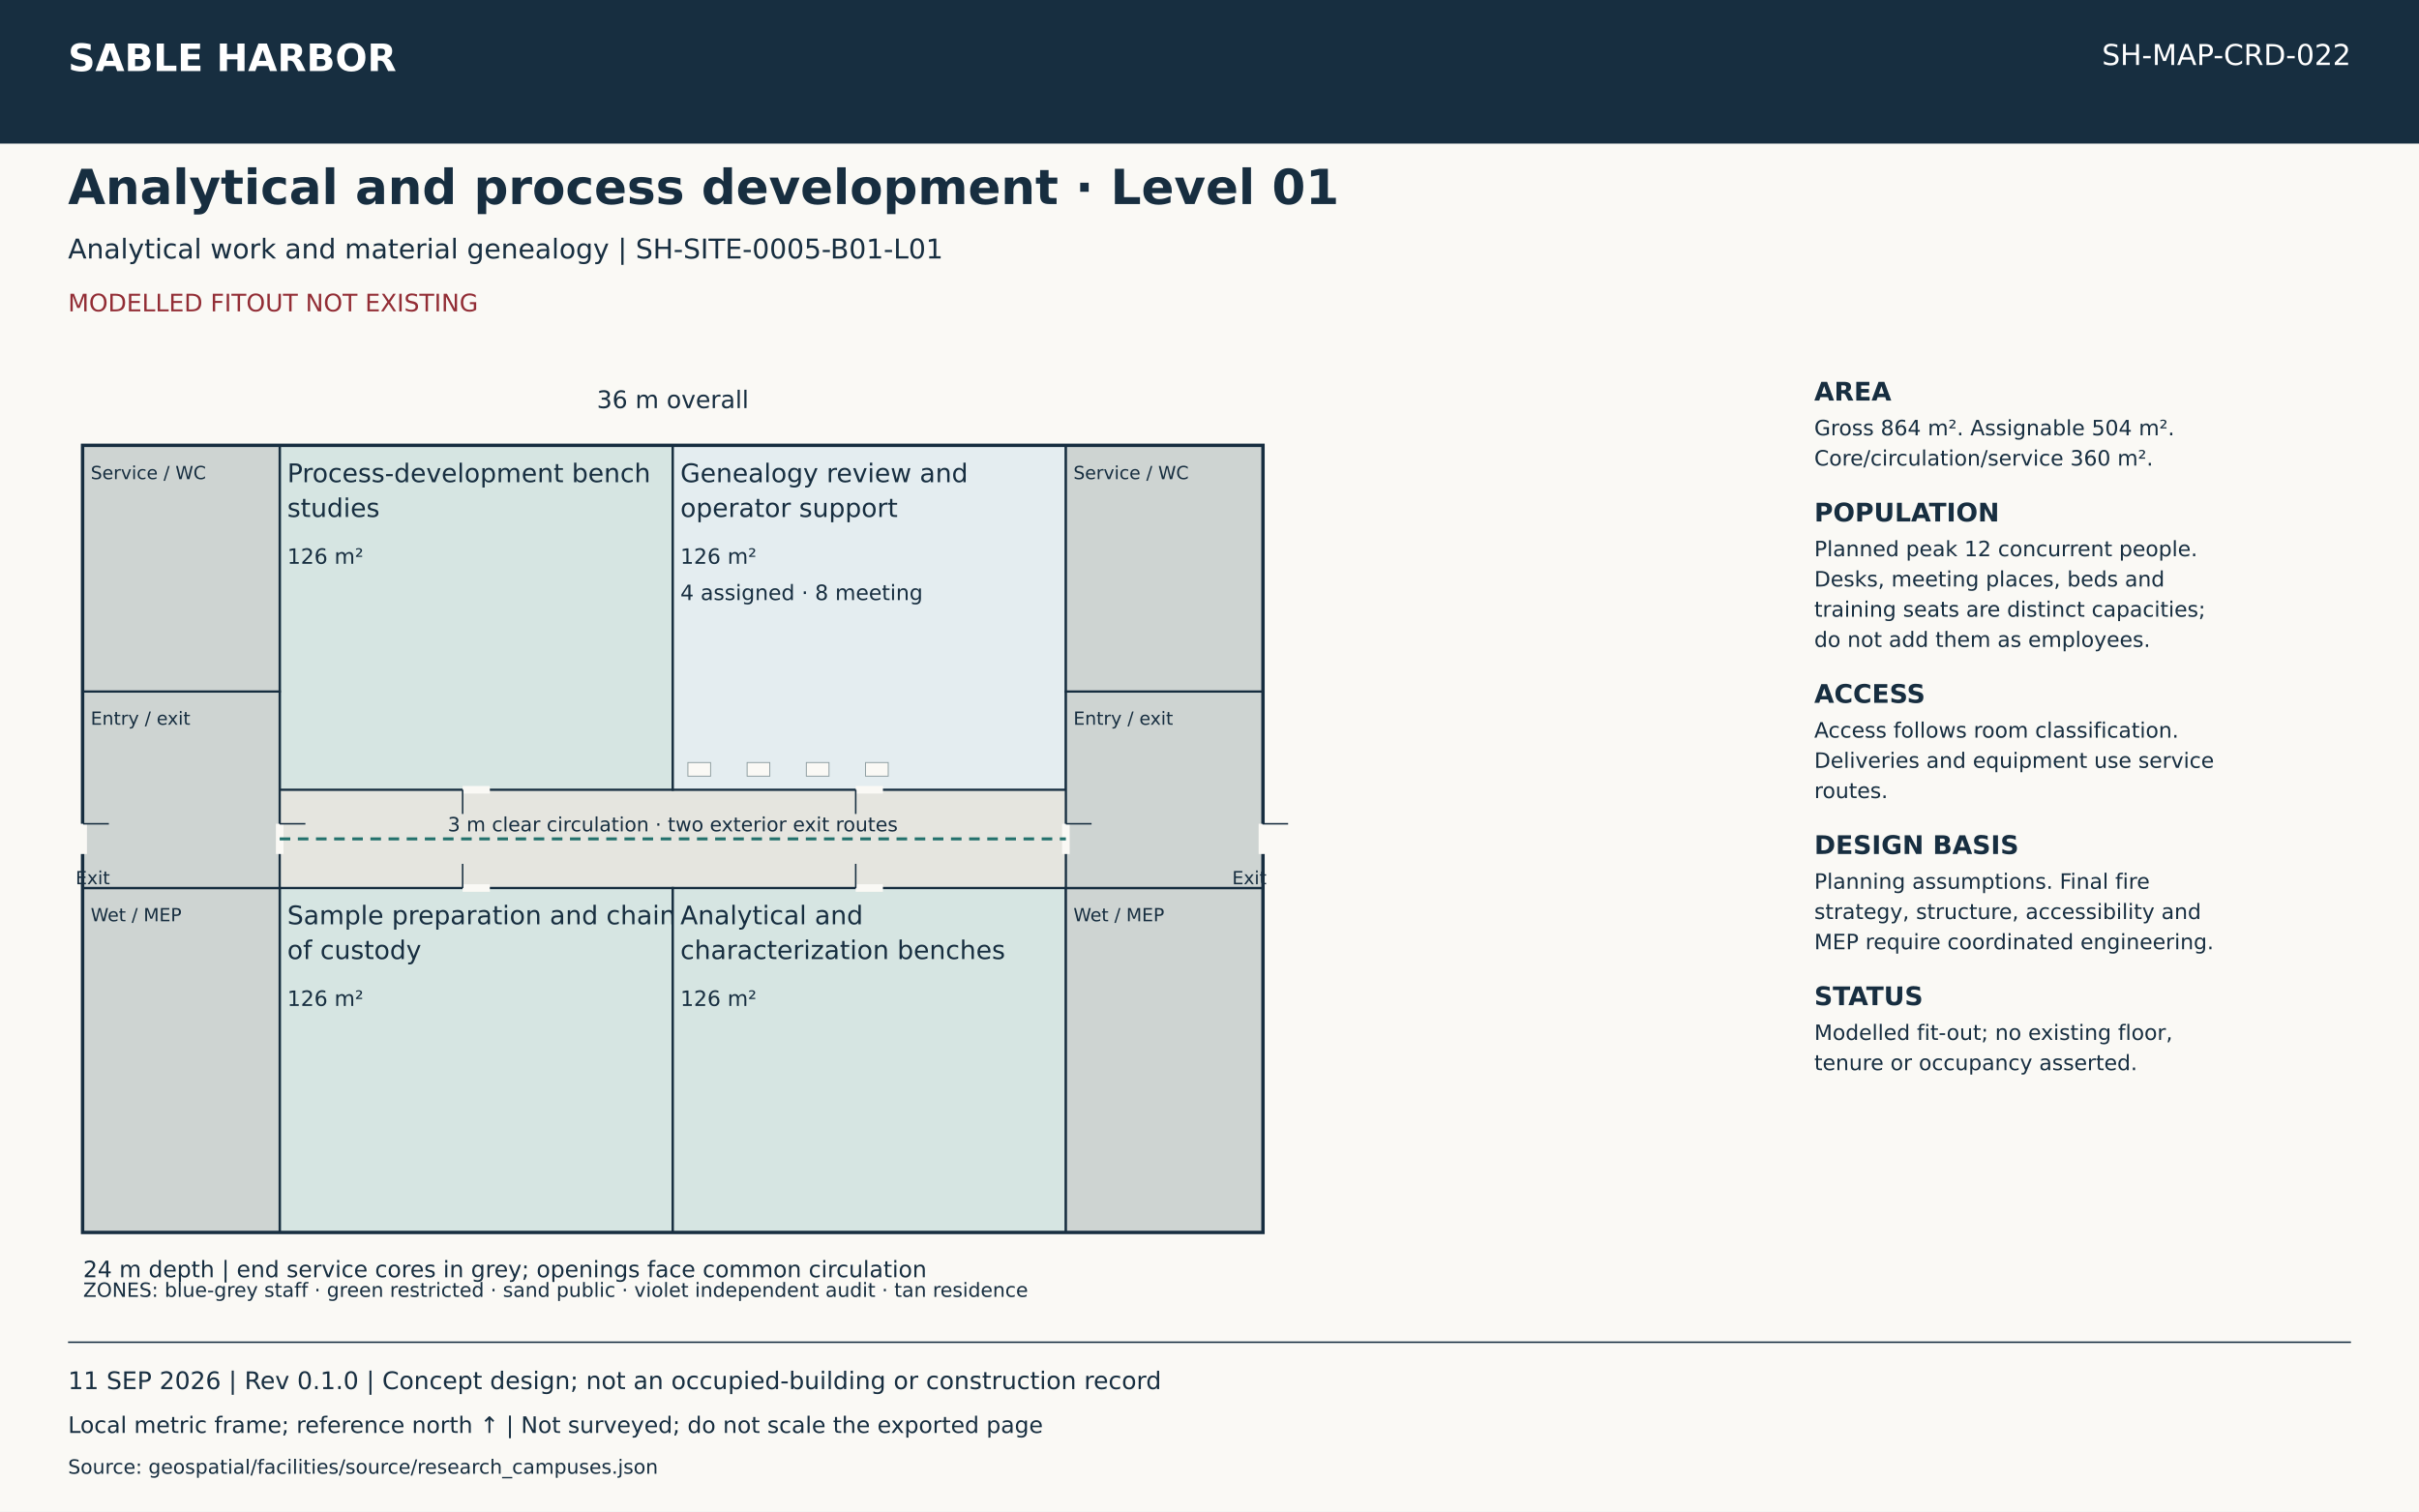
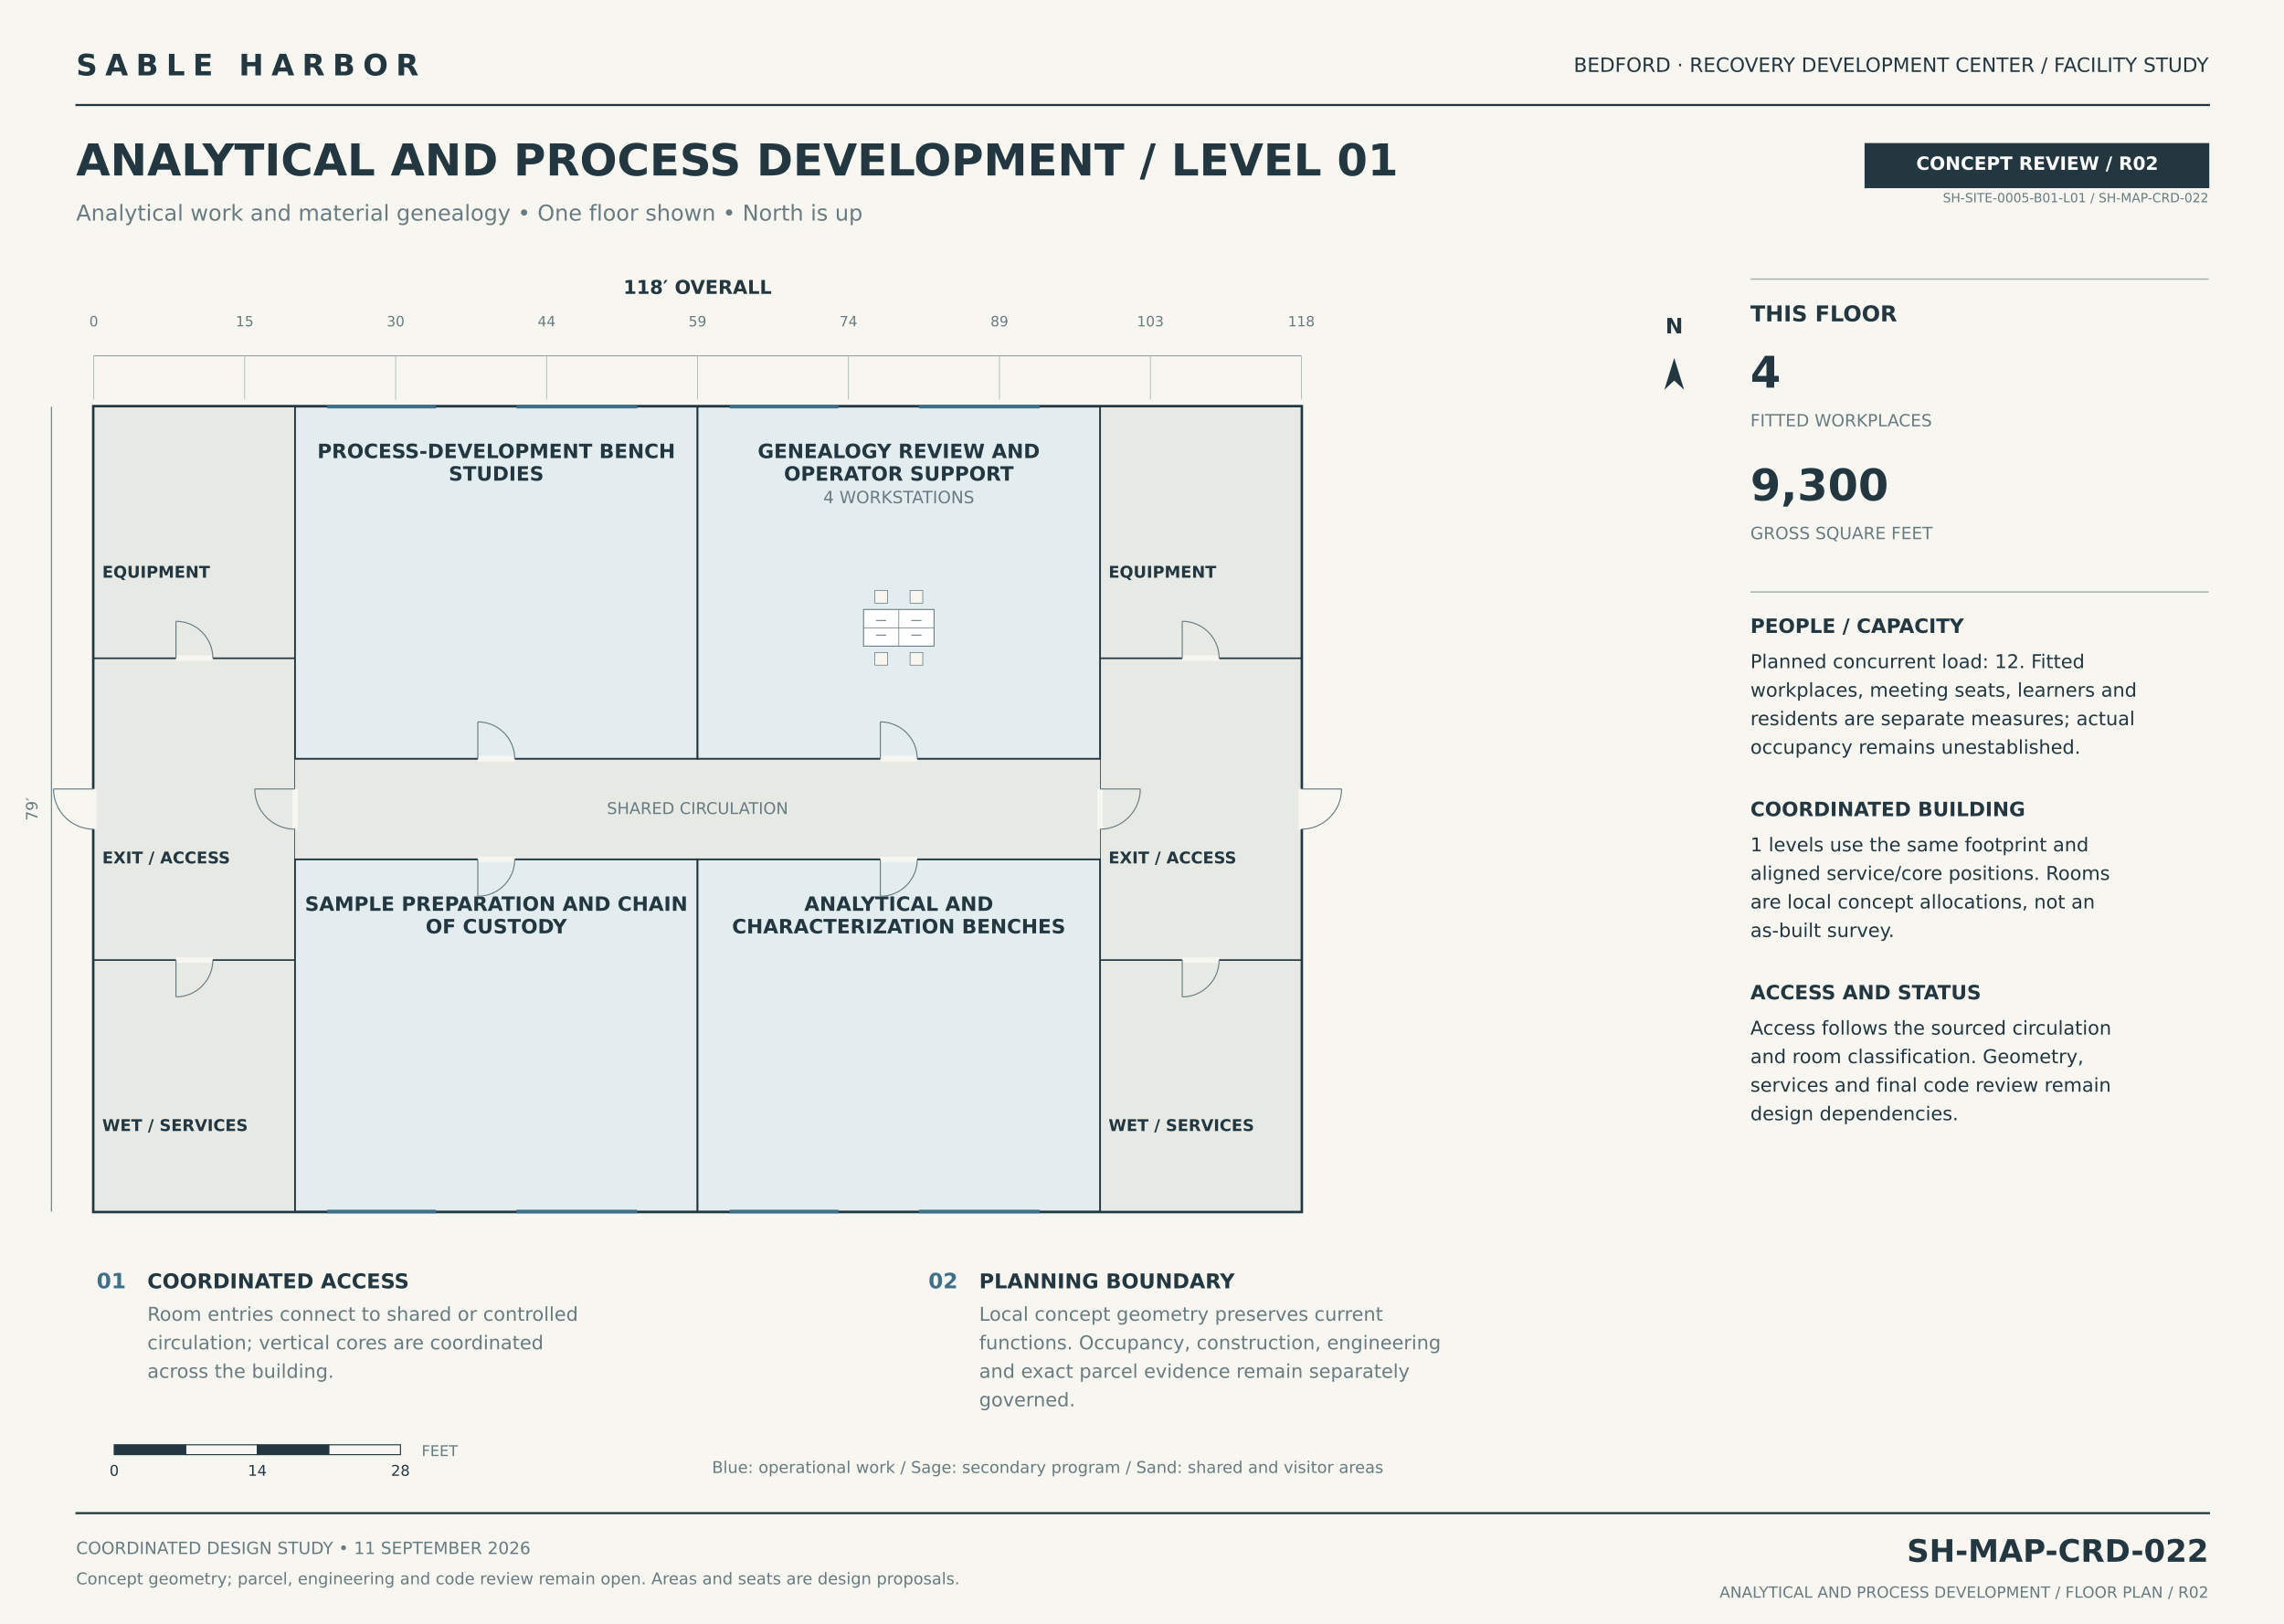
- <svg xmlns="http://www.w3.org/2000/svg" width="1600" height="1000" viewBox="0 0 1600 1000">
-   <style>text{font-family:DejaVu Sans,sans-serif;fill:#172e40} .muted{fill:#637078}</style>
-   <rect x="0" y="0" width="1600" height="1000" fill="#faf9f5" stroke="none" stroke-width="1" />
-   <rect x="0" y="0" width="1600" height="95" fill="#172e40" stroke="none" stroke-width="1" />
-   <text x="45" y="47" font-size="25" font-weight="bold" text-anchor="start" style="fill:white">SABLE HARBOR</text>
-   <text x="1555" y="43" font-size="19" font-weight="normal" text-anchor="end" style="fill:white">SH-MAP-CRD-022</text>
-   <text x="45" y="135" font-size="32" font-weight="bold" text-anchor="start" style="fill:#172e40">Analytical and process development · Level 01</text>
-   <text x="45" y="171" font-size="18" font-weight="normal" text-anchor="start" style="fill:#172e40">Analytical work and material genealogy  |  SH-SITE-0005-B01-L01</text>
-   <text x="45" y="206" font-size="16" font-weight="normal" text-anchor="start" style="fill:#922d35">MODELLED FITOUT NOT EXISTING</text>
-   <path d="M45,888 L1555,888" fill="none" stroke="#172e40" stroke-width="1" />
-   <text x="45" y="919" font-size="16" font-weight="normal" text-anchor="start" style="fill:#172e40">11 SEP 2026  |  Rev 0.1.0  |  Concept design; not an occupied-building or construction record</text>
-   <text x="45" y="948" font-size="15" font-weight="normal" text-anchor="start" style="fill:#172e40">Local metric frame; reference north ↑  |  Not surveyed; do not scale the exported page</text>
-   <text x="45" y="975" font-size="13" font-weight="normal" text-anchor="start" style="fill:#172e40">Source: geospatial/facilities/source/research_campuses.json</text>
-   <rect x="55" y="295" width="780" height="520" fill="#e5e5df" stroke="#172e40" stroke-width="3" />
-   <rect x="185" y="587.5" width="260" height="227.5" fill="#d6e5e2" stroke="#172e40" stroke-width="1.5" />
-   <text x="190" y="611.5" font-size="17" font-weight="normal" text-anchor="start" style="fill:#172e40">Sample preparation and chain</text>
-   <text x="190" y="634.5" font-size="17" font-weight="normal" text-anchor="start" style="fill:#172e40">of custody</text>
-   <text x="190" y="665.5" font-size="14" font-weight="normal" text-anchor="start" style="fill:#172e40">126 m²</text>
-   <path d="M306,587.5 L324,587.5" fill="none" stroke="#faf9f5" stroke-width="5" />
-   <path d="M306,587.5 L306,571.5" fill="none" stroke="#172e40" stroke-width="1" />
-   <rect x="445" y="587.5" width="260" height="227.5" fill="#d6e5e2" stroke="#172e40" stroke-width="1.5" />
-   <text x="450" y="611.5" font-size="17" font-weight="normal" text-anchor="start" style="fill:#172e40">Analytical and</text>
-   <text x="450" y="634.5" font-size="17" font-weight="normal" text-anchor="start" style="fill:#172e40">characterization benches</text>
-   <text x="450" y="665.5" font-size="14" font-weight="normal" text-anchor="start" style="fill:#172e40">126 m²</text>
-   <path d="M566,587.5 L584,587.5" fill="none" stroke="#faf9f5" stroke-width="5" />
-   <path d="M566,587.5 L566,571.5" fill="none" stroke="#172e40" stroke-width="1" />
-   <rect x="185" y="295" width="260" height="227.5" fill="#d6e5e2" stroke="#172e40" stroke-width="1.5" />
-   <text x="190" y="319" font-size="17" font-weight="normal" text-anchor="start" style="fill:#172e40">Process-development bench</text>
-   <text x="190" y="342" font-size="17" font-weight="normal" text-anchor="start" style="fill:#172e40">studies</text>
-   <text x="190" y="373" font-size="14" font-weight="normal" text-anchor="start" style="fill:#172e40">126 m²</text>
-   <path d="M306,522.5 L324,522.5" fill="none" stroke="#faf9f5" stroke-width="5" />
-   <path d="M306,522.5 L306,538.5" fill="none" stroke="#172e40" stroke-width="1" />
-   <rect x="445" y="295" width="260" height="227.5" fill="#e4edf0" stroke="#172e40" stroke-width="1.5" />
-   <text x="450" y="319" font-size="17" font-weight="normal" text-anchor="start" style="fill:#172e40">Genealogy review and</text>
-   <text x="450" y="342" font-size="17" font-weight="normal" text-anchor="start" style="fill:#172e40">operator support</text>
-   <text x="450" y="373" font-size="14" font-weight="normal" text-anchor="start" style="fill:#172e40">126 m²</text>
-   <text x="450" y="397" font-size="14" font-weight="normal" text-anchor="start" style="fill:#172e40">4 assigned · 8 meeting</text>
-   <path d="M566,522.5 L584,522.5" fill="none" stroke="#faf9f5" stroke-width="5" />
-   <path d="M566,522.5 L566,538.5" fill="none" stroke="#172e40" stroke-width="1" />
-   <rect x="455" y="504.5" width="15" height="9" fill="#faf9f5" stroke="#8b9b9e" stroke-width="0.6" />
-   <rect x="494.167" y="504.5" width="15" height="9" fill="#faf9f5" stroke="#8b9b9e" stroke-width="0.6" />
-   <rect x="533.333" y="504.5" width="15" height="9" fill="#faf9f5" stroke="#8b9b9e" stroke-width="0.6" />
-   <rect x="572.5" y="504.5" width="15" height="9" fill="#faf9f5" stroke="#8b9b9e" stroke-width="0.6" />
-   <rect x="55" y="587.5" width="130" height="227.5" fill="#ced4d2" stroke="#172e40" stroke-width="1.5" />
-   <text x="60" y="609.5" font-size="12" font-weight="normal" text-anchor="start" style="fill:#172e40">Wet / MEP</text>
-   <rect x="55" y="457.5" width="130" height="130" fill="#ced4d2" stroke="#172e40" stroke-width="1.5" />
-   <text x="60" y="479.5" font-size="12" font-weight="normal" text-anchor="start" style="fill:#172e40">Entry / exit</text>
-   <rect x="55" y="295" width="130" height="162.5" fill="#ced4d2" stroke="#172e40" stroke-width="1.5" />
-   <text x="60" y="317" font-size="12" font-weight="normal" text-anchor="start" style="fill:#172e40">Service / WC</text>
-   <rect x="705" y="587.5" width="130" height="227.5" fill="#ced4d2" stroke="#172e40" stroke-width="1.5" />
-   <text x="710" y="609.5" font-size="12" font-weight="normal" text-anchor="start" style="fill:#172e40">Wet / MEP</text>
-   <rect x="705" y="457.5" width="130" height="130" fill="#ced4d2" stroke="#172e40" stroke-width="1.5" />
-   <text x="710" y="479.5" font-size="12" font-weight="normal" text-anchor="start" style="fill:#172e40">Entry / exit</text>
-   <rect x="705" y="295" width="130" height="162.5" fill="#ced4d2" stroke="#172e40" stroke-width="1.5" />
-   <text x="710" y="317" font-size="12" font-weight="normal" text-anchor="start" style="fill:#172e40">Service / WC</text>
-   <path d="M55,545 L55,565" fill="none" stroke="#faf9f5" stroke-width="5" />
-   <path d="M55,545 L72,545" fill="none" stroke="#172e40" stroke-width="1" />
-   <path d="M185,545 L185,565" fill="none" stroke="#faf9f5" stroke-width="5" />
-   <path d="M185,545 L202,545" fill="none" stroke="#172e40" stroke-width="1" />
-   <path d="M705,545 L705,565" fill="none" stroke="#faf9f5" stroke-width="5" />
-   <path d="M705,545 L722,545" fill="none" stroke="#172e40" stroke-width="1" />
-   <path d="M835,545 L835,565" fill="none" stroke="#faf9f5" stroke-width="5" />
-   <path d="M835,545 L852,545" fill="none" stroke="#172e40" stroke-width="1" />
-   <text x="50" y="585" font-size="12" font-weight="normal" text-anchor="start" style="fill:#172e40">Exit</text>
-   <text x="815" y="585" font-size="12" font-weight="normal" text-anchor="start" style="fill:#172e40">Exit</text>
-   <path d="M185,555 L705,555" fill="none" stroke="#24716d" stroke-width="2" stroke-dasharray="7 5" />
-   <text x="445" y="550" font-size="13" font-weight="normal" text-anchor="middle" style="fill:#172e40">3 m clear circulation · two exterior exit routes</text>
-   <text x="445" y="270" font-size="16" font-weight="normal" text-anchor="middle" style="fill:#172e40">36 m overall</text>
-   <text x="55" y="845" font-size="15" font-weight="normal" text-anchor="start" style="fill:#172e40">24 m depth  |  end service cores in grey; openings face common circulation</text>
-   <text x="55" y="858" font-size="13" font-weight="normal" text-anchor="start" style="fill:#172e40">ZONES: blue-grey staff · green restricted · sand public · violet independent audit · tan residence</text>
-   <text x="1200" y="265" font-size="17" font-weight="bold" text-anchor="start" style="fill:#172e40">AREA</text>
-   <text x="1200" y="288" font-size="14" font-weight="normal" text-anchor="start" style="fill:#172e40">Gross 864 m². Assignable 504 m².</text>
-   <text x="1200" y="308" font-size="14" font-weight="normal" text-anchor="start" style="fill:#172e40">Core/circulation/service 360 m².</text>
-   <text x="1200" y="345" font-size="17" font-weight="bold" text-anchor="start" style="fill:#172e40">POPULATION</text>
-   <text x="1200" y="368" font-size="14" font-weight="normal" text-anchor="start" style="fill:#172e40">Planned peak 12 concurrent people.</text>
-   <text x="1200" y="388" font-size="14" font-weight="normal" text-anchor="start" style="fill:#172e40">Desks, meeting places, beds and</text>
-   <text x="1200" y="408" font-size="14" font-weight="normal" text-anchor="start" style="fill:#172e40">training seats are distinct capacities;</text>
-   <text x="1200" y="428" font-size="14" font-weight="normal" text-anchor="start" style="fill:#172e40">do not add them as employees.</text>
-   <text x="1200" y="465" font-size="17" font-weight="bold" text-anchor="start" style="fill:#172e40">ACCESS</text>
-   <text x="1200" y="488" font-size="14" font-weight="normal" text-anchor="start" style="fill:#172e40">Access follows room classification.</text>
-   <text x="1200" y="508" font-size="14" font-weight="normal" text-anchor="start" style="fill:#172e40">Deliveries and equipment use service</text>
-   <text x="1200" y="528" font-size="14" font-weight="normal" text-anchor="start" style="fill:#172e40">routes.</text>
-   <text x="1200" y="565" font-size="17" font-weight="bold" text-anchor="start" style="fill:#172e40">DESIGN BASIS</text>
-   <text x="1200" y="588" font-size="14" font-weight="normal" text-anchor="start" style="fill:#172e40">Planning assumptions. Final fire</text>
-   <text x="1200" y="608" font-size="14" font-weight="normal" text-anchor="start" style="fill:#172e40">strategy, structure, accessibility and</text>
-   <text x="1200" y="628" font-size="14" font-weight="normal" text-anchor="start" style="fill:#172e40">MEP require coordinated engineering.</text>
-   <text x="1200" y="665" font-size="17" font-weight="bold" text-anchor="start" style="fill:#172e40">STATUS</text>
-   <text x="1200" y="688" font-size="14" font-weight="normal" text-anchor="start" style="fill:#172e40">Modelled fit-out; no existing floor,</text>
-   <text x="1200" y="708" font-size="14" font-weight="normal" text-anchor="start" style="fill:#172e40">tenure or occupancy asserted.</text>
+ <svg xmlns="http://www.w3.org/2000/svg" width="3240" height="2304" viewBox="0 0 3240 2304">
+   <style>text{font-family:DejaVu Sans,sans-serif}</style>
+   <rect x="0" y="0" width="3240" height="2304" fill="#f7f6f1" stroke="none" stroke-width="2" />
+   <text x="108" y="107" font-size="42" fill="#223740" font-weight="bold" text-anchor="start" letter-spacing="11">SABLE HARBOR</text>
+   <text x="3133" y="102" font-size="28" fill="#223740" font-weight="normal" text-anchor="end">BEDFORD · RECOVERY DEVELOPMENT CENTER / FACILITY STUDY</text>
+   <path d="M107,149 L3135,149" fill="none" stroke="#223740" stroke-width="3" />
+   <text x="108" y="249" font-size="62.5" fill="#223740" font-weight="bold" text-anchor="start">ANALYTICAL AND PROCESS DEVELOPMENT / LEVEL 01</text>
+   <text x="108" y="313" font-size="31" fill="#687b80" font-weight="normal" text-anchor="start">Analytical work and material genealogy  •  One floor shown  •  North is up</text>
+   <rect x="2645" y="203" width="489" height="64" fill="#223740" stroke="none" stroke-width="2" />
+   <text x="2890" y="241" font-size="26" fill="white" font-weight="bold" text-anchor="middle">CONCEPT REVIEW / R02</text>
+   <path d="M107,2147 L3135,2147" fill="none" stroke="#223740" stroke-width="3" />
+   <text x="108" y="2205" font-size="24" fill="#687b80" font-weight="normal" text-anchor="start">COORDINATED DESIGN STUDY  •  11 SEPTEMBER 2026</text>
+   <text x="108" y="2248" font-size="23" fill="#687b80" font-weight="normal" text-anchor="start">Concept geometry; parcel, engineering and code review remain open. Areas and seats are design proposals.</text>
+   <text x="3133" y="2216" font-size="44" fill="#223740" font-weight="bold" text-anchor="end">SH-MAP-CRD-022</text>
+   <text x="3133" y="2267" font-size="22" fill="#687b80" font-weight="normal" text-anchor="end">ANALYTICAL AND PROCESS DEVELOPMENT / FLOOR PLAN / R02</text>
+   <text x="3133" y="287" font-size="18" fill="#687b80" font-weight="normal" text-anchor="end">SH-SITE-0005-B01-L01  /  SH-MAP-CRD-022</text>
+   <rect x="133" y="577" width="1713" height="1142" fill="#e7e9e5" stroke="#223740" stroke-width="5" />
+   <rect x="133" y="1362.12" width="285.5" height="356.875" fill="#e7e9e5" stroke="#223740" stroke-width="2" />
+   <text x="145" y="1604.8" font-size="23" fill="#223740" font-weight="bold" text-anchor="start">WET / SERVICES</text>
+   <rect x="133" y="933.875" width="285.5" height="428.25" fill="#e7e9e5" stroke="#223740" stroke-width="2" />
+   <text x="145" y="1225.09" font-size="23" fill="#223740" font-weight="bold" text-anchor="start">EXIT / ACCESS</text>
+   <rect x="133" y="577" width="285.5" height="356.875" fill="#e7e9e5" stroke="#223740" stroke-width="2" />
+   <text x="145" y="819.675" font-size="23" fill="#223740" font-weight="bold" text-anchor="start">EQUIPMENT</text>
+   <rect x="1560.5" y="1362.12" width="285.5" height="356.875" fill="#e7e9e5" stroke="#223740" stroke-width="2" />
+   <text x="1572.5" y="1604.8" font-size="23" fill="#223740" font-weight="bold" text-anchor="start">WET / SERVICES</text>
+   <rect x="1560.5" y="933.875" width="285.5" height="428.25" fill="#e7e9e5" stroke="#223740" stroke-width="2" />
+   <text x="1572.5" y="1225.09" font-size="23" fill="#223740" font-weight="bold" text-anchor="start">EXIT / ACCESS</text>
+   <rect x="1560.5" y="577" width="285.5" height="356.875" fill="#e7e9e5" stroke="#223740" stroke-width="2" />
+   <text x="1572.5" y="819.675" font-size="23" fill="#223740" font-weight="bold" text-anchor="start">EQUIPMENT</text>
+   <rect x="418.5" y="1076.62" width="1142" height="142.75" fill="#e7e9e5" stroke="none" stroke-width="2" />
+   <text x="989.5" y="1155" font-size="23" fill="#687b80" font-weight="normal" text-anchor="middle">SHARED CIRCULATION</text>
+   <rect x="418.5" y="1219.38" width="571" height="499.625" fill="#e3edf0" stroke="#223740" stroke-width="2.5" />
+   <text x="704" y="1292.38" font-size="28" fill="#223740" font-weight="bold" text-anchor="middle">SAMPLE PREPARATION AND CHAIN</text>
+   <text x="704" y="1324.38" font-size="28" fill="#223740" font-weight="bold" text-anchor="middle">OF CUSTODY</text>
+   <rect x="989.5" y="1219.38" width="571" height="499.625" fill="#e3edf0" stroke="#223740" stroke-width="2.5" />
+   <text x="1275" y="1292.38" font-size="28" fill="#223740" font-weight="bold" text-anchor="middle">ANALYTICAL AND</text>
+   <text x="1275" y="1324.38" font-size="28" fill="#223740" font-weight="bold" text-anchor="middle">CHARACTERIZATION BENCHES</text>
+   <rect x="418.5" y="577" width="571" height="499.625" fill="#e3edf0" stroke="#223740" stroke-width="2.5" />
+   <text x="704" y="650" font-size="28" fill="#223740" font-weight="bold" text-anchor="middle">PROCESS-DEVELOPMENT BENCH</text>
+   <text x="704" y="682" font-size="28" fill="#223740" font-weight="bold" text-anchor="middle">STUDIES</text>
+   <rect x="989.5" y="577" width="571" height="499.625" fill="#e3edf0" stroke="#223740" stroke-width="2.5" />
+   <text x="1275" y="650" font-size="28" fill="#223740" font-weight="bold" text-anchor="middle">GENEALOGY REVIEW AND</text>
+   <text x="1275" y="682" font-size="28" fill="#223740" font-weight="bold" text-anchor="middle">OPERATOR SUPPORT</text>
+   <text x="1275" y="714" font-size="24" fill="#687b80" font-weight="normal" text-anchor="middle">4 WORKSTATIONS</text>
+   <rect x="1225" y="864.812" width="100" height="52" fill="white" stroke="#687b80" stroke-width="1.4" />
+   <path d="M1275,864.812 L1275,916.812" fill="none" stroke="#687b80" stroke-width="1" />
+   <path d="M1225,890.812 L1325,890.812" fill="none" stroke="#687b80" stroke-width="1" />
+   <rect x="1241" y="837.812" width="18" height="18" fill="#f7f6f1" stroke="#687b80" stroke-width="1" />
+   <path d="M1242.8,880.413 L1257.2,880.413" fill="none" stroke="#687b80" stroke-width="1.4" />
+   <rect x="1291" y="837.812" width="18" height="18" fill="#f7f6f1" stroke="#687b80" stroke-width="1" />
+   <path d="M1292.8,880.413 L1307.2,880.413" fill="none" stroke="#687b80" stroke-width="1.4" />
+   <rect x="1241" y="925.812" width="18" height="18" fill="#f7f6f1" stroke="#687b80" stroke-width="1" />
+   <path d="M1242.8,901.212 L1257.2,901.212" fill="none" stroke="#687b80" stroke-width="1.4" />
+   <rect x="1291" y="925.812" width="18" height="18" fill="#f7f6f1" stroke="#687b80" stroke-width="1" />
+   <path d="M1292.8,901.212 L1307.2,901.212" fill="none" stroke="#687b80" stroke-width="1.4" />
+   <path d="M464.18,1719 L618.35,1719" fill="none" stroke="#3f7088" stroke-width="5" />
+   <path d="M732.55,1719 L903.85,1719" fill="none" stroke="#3f7088" stroke-width="5" />
+   <path d="M1035.18,1719 L1189.35,1719" fill="none" stroke="#3f7088" stroke-width="5" />
+   <path d="M1303.55,1719 L1474.85,1719" fill="none" stroke="#3f7088" stroke-width="5" />
+   <path d="M464.18,577 L618.35,577" fill="none" stroke="#3f7088" stroke-width="5" />
+   <path d="M732.55,577 L903.85,577" fill="none" stroke="#3f7088" stroke-width="5" />
+   <path d="M1035.18,577 L1189.35,577" fill="none" stroke="#3f7088" stroke-width="5" />
+   <path d="M1303.55,577 L1474.85,577" fill="none" stroke="#3f7088" stroke-width="5" />
+   <path d="M677.829,1219.38 L730.171,1219.38" fill="none" stroke="#f7f6f1" stroke-width="8" />
+   <path d="M677.829,1219.38 L677.829,1271.72" fill="none" stroke="#687b80" stroke-width="1.5" />
+   <path d="M730.171,1219.375 A52.342,52.342 0 0 1 677.829,1271.717" fill="none" stroke="#687b80" stroke-width="1.5" />
+   <path d="M1248.83,1219.38 L1301.17,1219.38" fill="none" stroke="#f7f6f1" stroke-width="8" />
+   <path d="M1248.83,1219.38 L1248.83,1271.72" fill="none" stroke="#687b80" stroke-width="1.5" />
+   <path d="M1301.171,1219.375 A52.342,52.342 0 0 1 1248.829,1271.717" fill="none" stroke="#687b80" stroke-width="1.5" />
+   <path d="M677.829,1076.62 L730.171,1076.62" fill="none" stroke="#f7f6f1" stroke-width="8" />
+   <path d="M677.829,1076.62 L677.829,1024.28" fill="none" stroke="#687b80" stroke-width="1.5" />
+   <path d="M730.171,1076.625 A52.342,52.342 0 0 0 677.829,1024.283" fill="none" stroke="#687b80" stroke-width="1.5" />
+   <path d="M1248.83,1076.62 L1301.17,1076.62" fill="none" stroke="#f7f6f1" stroke-width="8" />
+   <path d="M1248.83,1076.62 L1248.83,1024.28" fill="none" stroke="#687b80" stroke-width="1.5" />
+   <path d="M1301.171,1076.625 A52.342,52.342 0 0 0 1248.829,1024.283" fill="none" stroke="#687b80" stroke-width="1.5" />
+   <path d="M418.5,1119.45 L418.5,1176.55" fill="none" stroke="#f7f6f1" stroke-width="8" />
+   <path d="M418.5,1119.45 L361.4,1119.45" fill="none" stroke="#687b80" stroke-width="1.5" />
+   <path d="M418.5,1176.55 A57.1,57.1 0 0 1 361.4,1119.45" fill="none" stroke="#687b80" stroke-width="1.5" />
+   <path d="M1560.5,1119.45 L1560.5,1176.55" fill="none" stroke="#f7f6f1" stroke-width="8" />
+   <path d="M1560.5,1119.45 L1617.6,1119.45" fill="none" stroke="#687b80" stroke-width="1.5" />
+   <path d="M1560.5,1176.55 A57.1,57.1 0 0 0 1617.6,1119.45" fill="none" stroke="#687b80" stroke-width="1.5" />
+   <path d="M249.579,1362.12 L301.921,1362.12" fill="none" stroke="#f7f6f1" stroke-width="8" />
+   <path d="M249.579,1362.12 L249.579,1414.47" fill="none" stroke="#687b80" stroke-width="1.5" />
+   <path d="M301.921,1362.125 A52.342,52.342 0 0 1 249.579,1414.467" fill="none" stroke="#687b80" stroke-width="1.5" />
+   <path d="M249.579,933.875 L301.921,933.875" fill="none" stroke="#f7f6f1" stroke-width="8" />
+   <path d="M249.579,933.875 L249.579,881.533" fill="none" stroke="#687b80" stroke-width="1.5" />
+   <path d="M301.921,933.875 A52.342,52.342 0 0 0 249.579,881.533" fill="none" stroke="#687b80" stroke-width="1.5" />
+   <path d="M1677.08,1362.12 L1729.42,1362.12" fill="none" stroke="#f7f6f1" stroke-width="8" />
+   <path d="M1677.08,1362.12 L1677.08,1414.47" fill="none" stroke="#687b80" stroke-width="1.5" />
+   <path d="M1729.421,1362.125 A52.342,52.342 0 0 1 1677.079,1414.467" fill="none" stroke="#687b80" stroke-width="1.5" />
+   <path d="M1677.08,933.875 L1729.42,933.875" fill="none" stroke="#f7f6f1" stroke-width="8" />
+   <path d="M1677.08,933.875 L1677.08,881.533" fill="none" stroke="#687b80" stroke-width="1.5" />
+   <path d="M1729.421,933.875 A52.342,52.342 0 0 0 1677.079,881.533" fill="none" stroke="#687b80" stroke-width="1.5" />
+   <path d="M133,1119.45 L133,1176.55" fill="none" stroke="#f7f6f1" stroke-width="8" />
+   <path d="M133,1119.45 L75.9,1119.45" fill="none" stroke="#687b80" stroke-width="1.5" />
+   <path d="M133.0,1176.55 A57.1,57.1 0 0 1 75.9,1119.45" fill="none" stroke="#687b80" stroke-width="1.5" />
+   <path d="M1846,1119.45 L1846,1176.55" fill="none" stroke="#f7f6f1" stroke-width="8" />
+   <path d="M1846,1119.45 L1903.1,1119.45" fill="none" stroke="#687b80" stroke-width="1.5" />
+   <path d="M1846.0,1176.55 A57.1,57.1 0 0 0 1903.1,1119.45" fill="none" stroke="#687b80" stroke-width="1.5" />
+   <path d="M133,505 L1846,505" fill="none" stroke="#687b80" stroke-width="1" />
+   <path d="M133,505 L133,567" fill="none" stroke="#a2b0af" stroke-width="1" />
+   <text x="133" y="463" font-size="20" fill="#687b80" font-weight="normal" text-anchor="middle">0</text>
+   <path d="M347.125,505 L347.125,567" fill="none" stroke="#a2b0af" stroke-width="1" />
+   <text x="347.125" y="463" font-size="20" fill="#687b80" font-weight="normal" text-anchor="middle">15</text>
+   <path d="M561.25,505 L561.25,567" fill="none" stroke="#a2b0af" stroke-width="1" />
+   <text x="561.25" y="463" font-size="20" fill="#687b80" font-weight="normal" text-anchor="middle">30</text>
+   <path d="M775.375,505 L775.375,567" fill="none" stroke="#a2b0af" stroke-width="1" />
+   <text x="775.375" y="463" font-size="20" fill="#687b80" font-weight="normal" text-anchor="middle">44</text>
+   <path d="M989.5,505 L989.5,567" fill="none" stroke="#a2b0af" stroke-width="1" />
+   <text x="989.5" y="463" font-size="20" fill="#687b80" font-weight="normal" text-anchor="middle">59</text>
+   <path d="M1203.62,505 L1203.62,567" fill="none" stroke="#a2b0af" stroke-width="1" />
+   <text x="1203.62" y="463" font-size="20" fill="#687b80" font-weight="normal" text-anchor="middle">74</text>
+   <path d="M1417.75,505 L1417.75,567" fill="none" stroke="#a2b0af" stroke-width="1" />
+   <text x="1417.75" y="463" font-size="20" fill="#687b80" font-weight="normal" text-anchor="middle">89</text>
+   <path d="M1631.88,505 L1631.88,567" fill="none" stroke="#a2b0af" stroke-width="1" />
+   <text x="1631.88" y="463" font-size="20" fill="#687b80" font-weight="normal" text-anchor="middle">103</text>
+   <path d="M1846,505 L1846,567" fill="none" stroke="#a2b0af" stroke-width="1" />
+   <text x="1846" y="463" font-size="20" fill="#687b80" font-weight="normal" text-anchor="middle">118</text>
+   <text x="989.5" y="417" font-size="27" fill="#223740" font-weight="bold" text-anchor="middle">118′ OVERALL</text>
+   <path d="M73,577 L73,1719" fill="none" stroke="#687b80" stroke-width="1.5" />
+   <text x="53" y="1148.0" transform="rotate(-90 53 1148.0)" text-anchor="middle" font-size="22" fill="#687b80">79′</text>
+   <text x="2375" y="473" font-size="30" fill="#223740" font-weight="bold" text-anchor="middle">N</text>
+   <path d="M2375,508 l-14,45 l14,-13 l14,13 Z" fill="#223740" stroke="none" stroke-width="2" />
+   <path d="M2483,396 L3133,396" fill="none" stroke="#a5b4b2" stroke-width="2" />
+   <text x="2483" y="456" font-size="31" fill="#223740" font-weight="bold" text-anchor="start">THIS FLOOR</text>
+   <text x="2483" y="550" font-size="62" fill="#223740" font-weight="bold" text-anchor="start">4</text>
+   <text x="2483" y="605" font-size="24" fill="#687b80" font-weight="normal" text-anchor="start">FITTED WORKPLACES</text>
+   <text x="2483" y="710" font-size="62" fill="#223740" font-weight="bold" text-anchor="start">9,300</text>
+   <text x="2483" y="765" font-size="24" fill="#687b80" font-weight="normal" text-anchor="start">GROSS SQUARE FEET</text>
+   <path d="M2483,840 L3133,840" fill="none" stroke="#a5b4b2" stroke-width="2" />
+   <text x="2483" y="898" font-size="28" fill="#223740" font-weight="bold" text-anchor="start">PEOPLE / CAPACITY</text>
+   <text x="2483" y="948" font-size="27" fill="#223740" font-weight="normal" text-anchor="start">Planned concurrent load: 12. Fitted</text>
+   <text x="2483" y="988.5" font-size="27" fill="#223740" font-weight="normal" text-anchor="start">workplaces, meeting seats, learners and</text>
+   <text x="2483" y="1029" font-size="27" fill="#223740" font-weight="normal" text-anchor="start">residents are separate measures; actual</text>
+   <text x="2483" y="1069.5" font-size="27" fill="#223740" font-weight="normal" text-anchor="start">occupancy remains unestablished.</text>
+   <text x="2483" y="1158" font-size="28" fill="#223740" font-weight="bold" text-anchor="start">COORDINATED BUILDING</text>
+   <text x="2483" y="1208" font-size="27" fill="#223740" font-weight="normal" text-anchor="start">1 levels use the same footprint and</text>
+   <text x="2483" y="1248.5" font-size="27" fill="#223740" font-weight="normal" text-anchor="start">aligned service/core positions. Rooms</text>
+   <text x="2483" y="1289" font-size="27" fill="#223740" font-weight="normal" text-anchor="start">are local concept allocations, not an</text>
+   <text x="2483" y="1329.5" font-size="27" fill="#223740" font-weight="normal" text-anchor="start">as-built survey.</text>
+   <text x="2483" y="1418" font-size="28" fill="#223740" font-weight="bold" text-anchor="start">ACCESS AND STATUS</text>
+   <text x="2483" y="1468" font-size="27" fill="#223740" font-weight="normal" text-anchor="start">Access follows the sourced circulation</text>
+   <text x="2483" y="1508.5" font-size="27" fill="#223740" font-weight="normal" text-anchor="start">and room classification. Geometry,</text>
+   <text x="2483" y="1549" font-size="27" fill="#223740" font-weight="normal" text-anchor="start">services and final code review remain</text>
+   <text x="2483" y="1589.5" font-size="27" fill="#223740" font-weight="normal" text-anchor="start">design dependencies.</text>
+   <text x="137" y="1828" font-size="30" fill="#3f7088" font-weight="bold" text-anchor="start">01</text>
+   <text x="209" y="1828" font-size="29" fill="#223740" font-weight="bold" text-anchor="start">COORDINATED ACCESS</text>
+   <text x="209" y="1874" font-size="27" fill="#687b80" font-weight="normal" text-anchor="start">Room entries connect to shared or controlled</text>
+   <text x="209" y="1914.5" font-size="27" fill="#687b80" font-weight="normal" text-anchor="start">circulation; vertical cores are coordinated</text>
+   <text x="209" y="1955" font-size="27" fill="#687b80" font-weight="normal" text-anchor="start">across the building.</text>
+   <text x="1317" y="1828" font-size="30" fill="#3f7088" font-weight="bold" text-anchor="start">02</text>
+   <text x="1389" y="1828" font-size="29" fill="#223740" font-weight="bold" text-anchor="start">PLANNING BOUNDARY</text>
+   <text x="1389" y="1874" font-size="27" fill="#687b80" font-weight="normal" text-anchor="start">Local concept geometry preserves current</text>
+   <text x="1389" y="1914.5" font-size="27" fill="#687b80" font-weight="normal" text-anchor="start">functions. Occupancy, construction, engineering</text>
+   <text x="1389" y="1955" font-size="27" fill="#687b80" font-weight="normal" text-anchor="start">and exact parcel evidence remain separately</text>
+   <text x="1389" y="1995.5" font-size="27" fill="#687b80" font-weight="normal" text-anchor="start">governed.</text>
+   <rect x="162" y="2050" width="101.524" height="14" fill="#223740" stroke="#223740" stroke-width="1.5" />
+   <rect x="263.524" y="2050" width="101.524" height="14" fill="#f7f6f1" stroke="#223740" stroke-width="1.5" />
+   <rect x="365.048" y="2050" width="101.524" height="14" fill="#223740" stroke="#223740" stroke-width="1.5" />
+   <rect x="466.571" y="2050" width="101.524" height="14" fill="#f7f6f1" stroke="#223740" stroke-width="1.5" />
+   <text x="162" y="2094" font-size="21" fill="#223740" font-weight="normal" text-anchor="middle">0</text>
+   <text x="365.048" y="2094" font-size="21" fill="#223740" font-weight="normal" text-anchor="middle">14</text>
+   <text x="568.095" y="2094" font-size="21" fill="#223740" font-weight="normal" text-anchor="middle">28</text>
+   <text x="598.095" y="2066" font-size="21" fill="#687b80" font-weight="normal" text-anchor="start">FEET</text>
+   <text x="1010" y="2090" font-size="23" fill="#687b80" font-weight="normal" text-anchor="start">Blue: operational work  /  Sage: secondary program  /  Sand: shared and visitor areas</text>
</svg>
